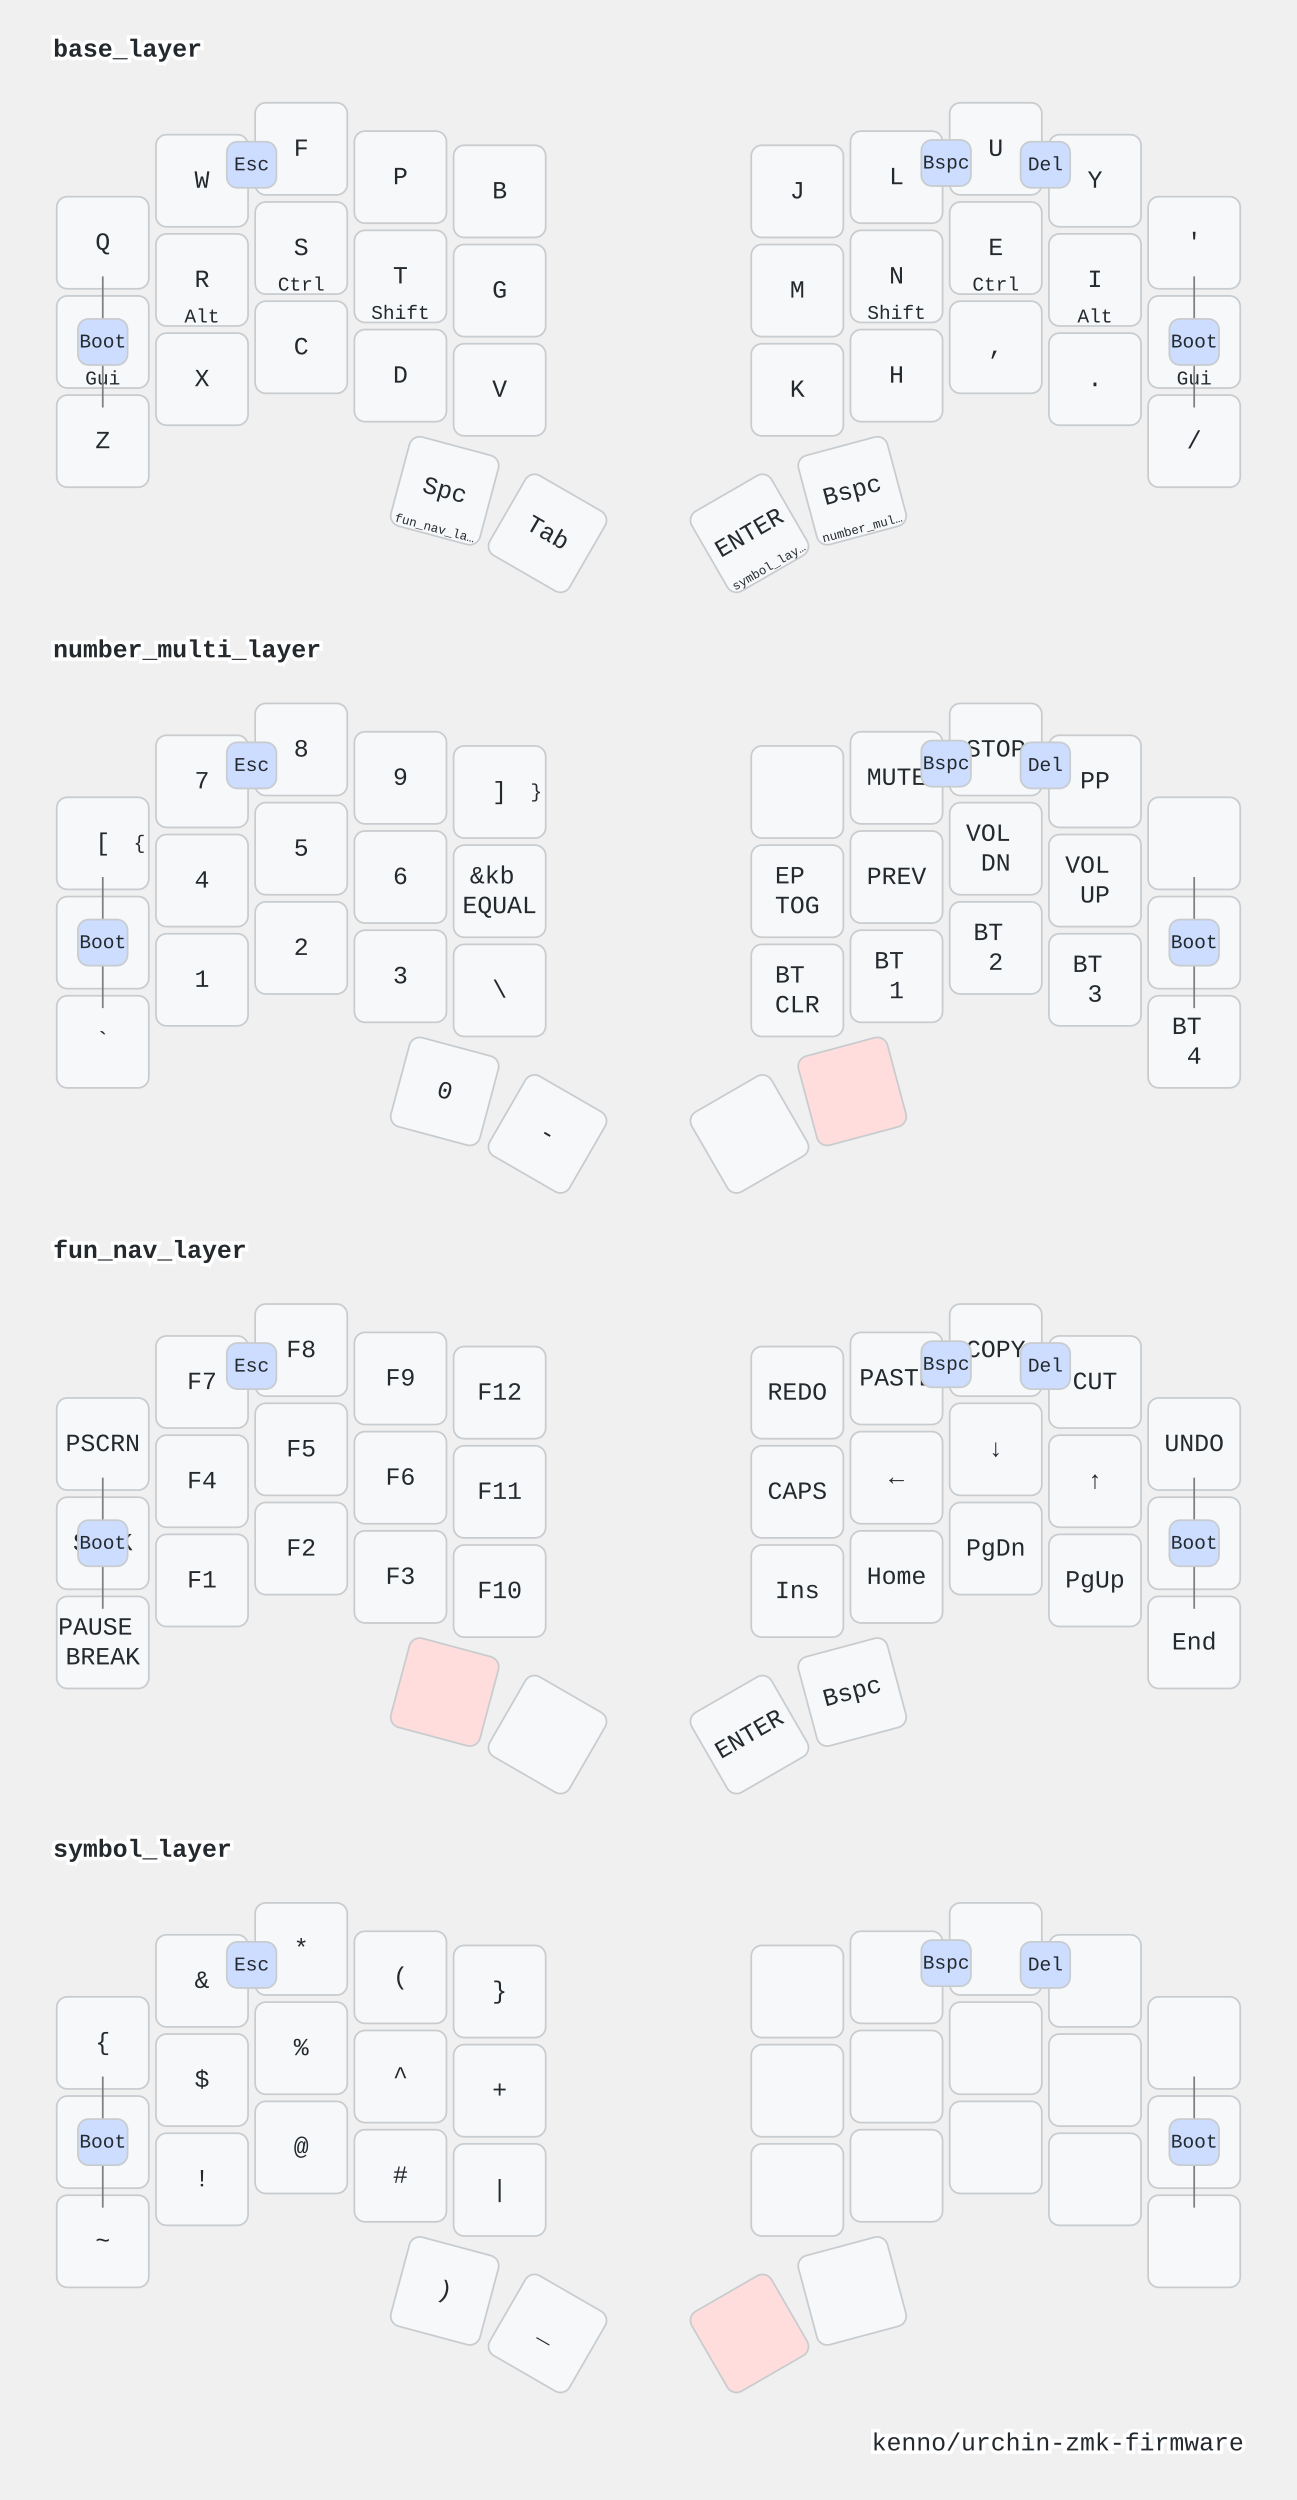
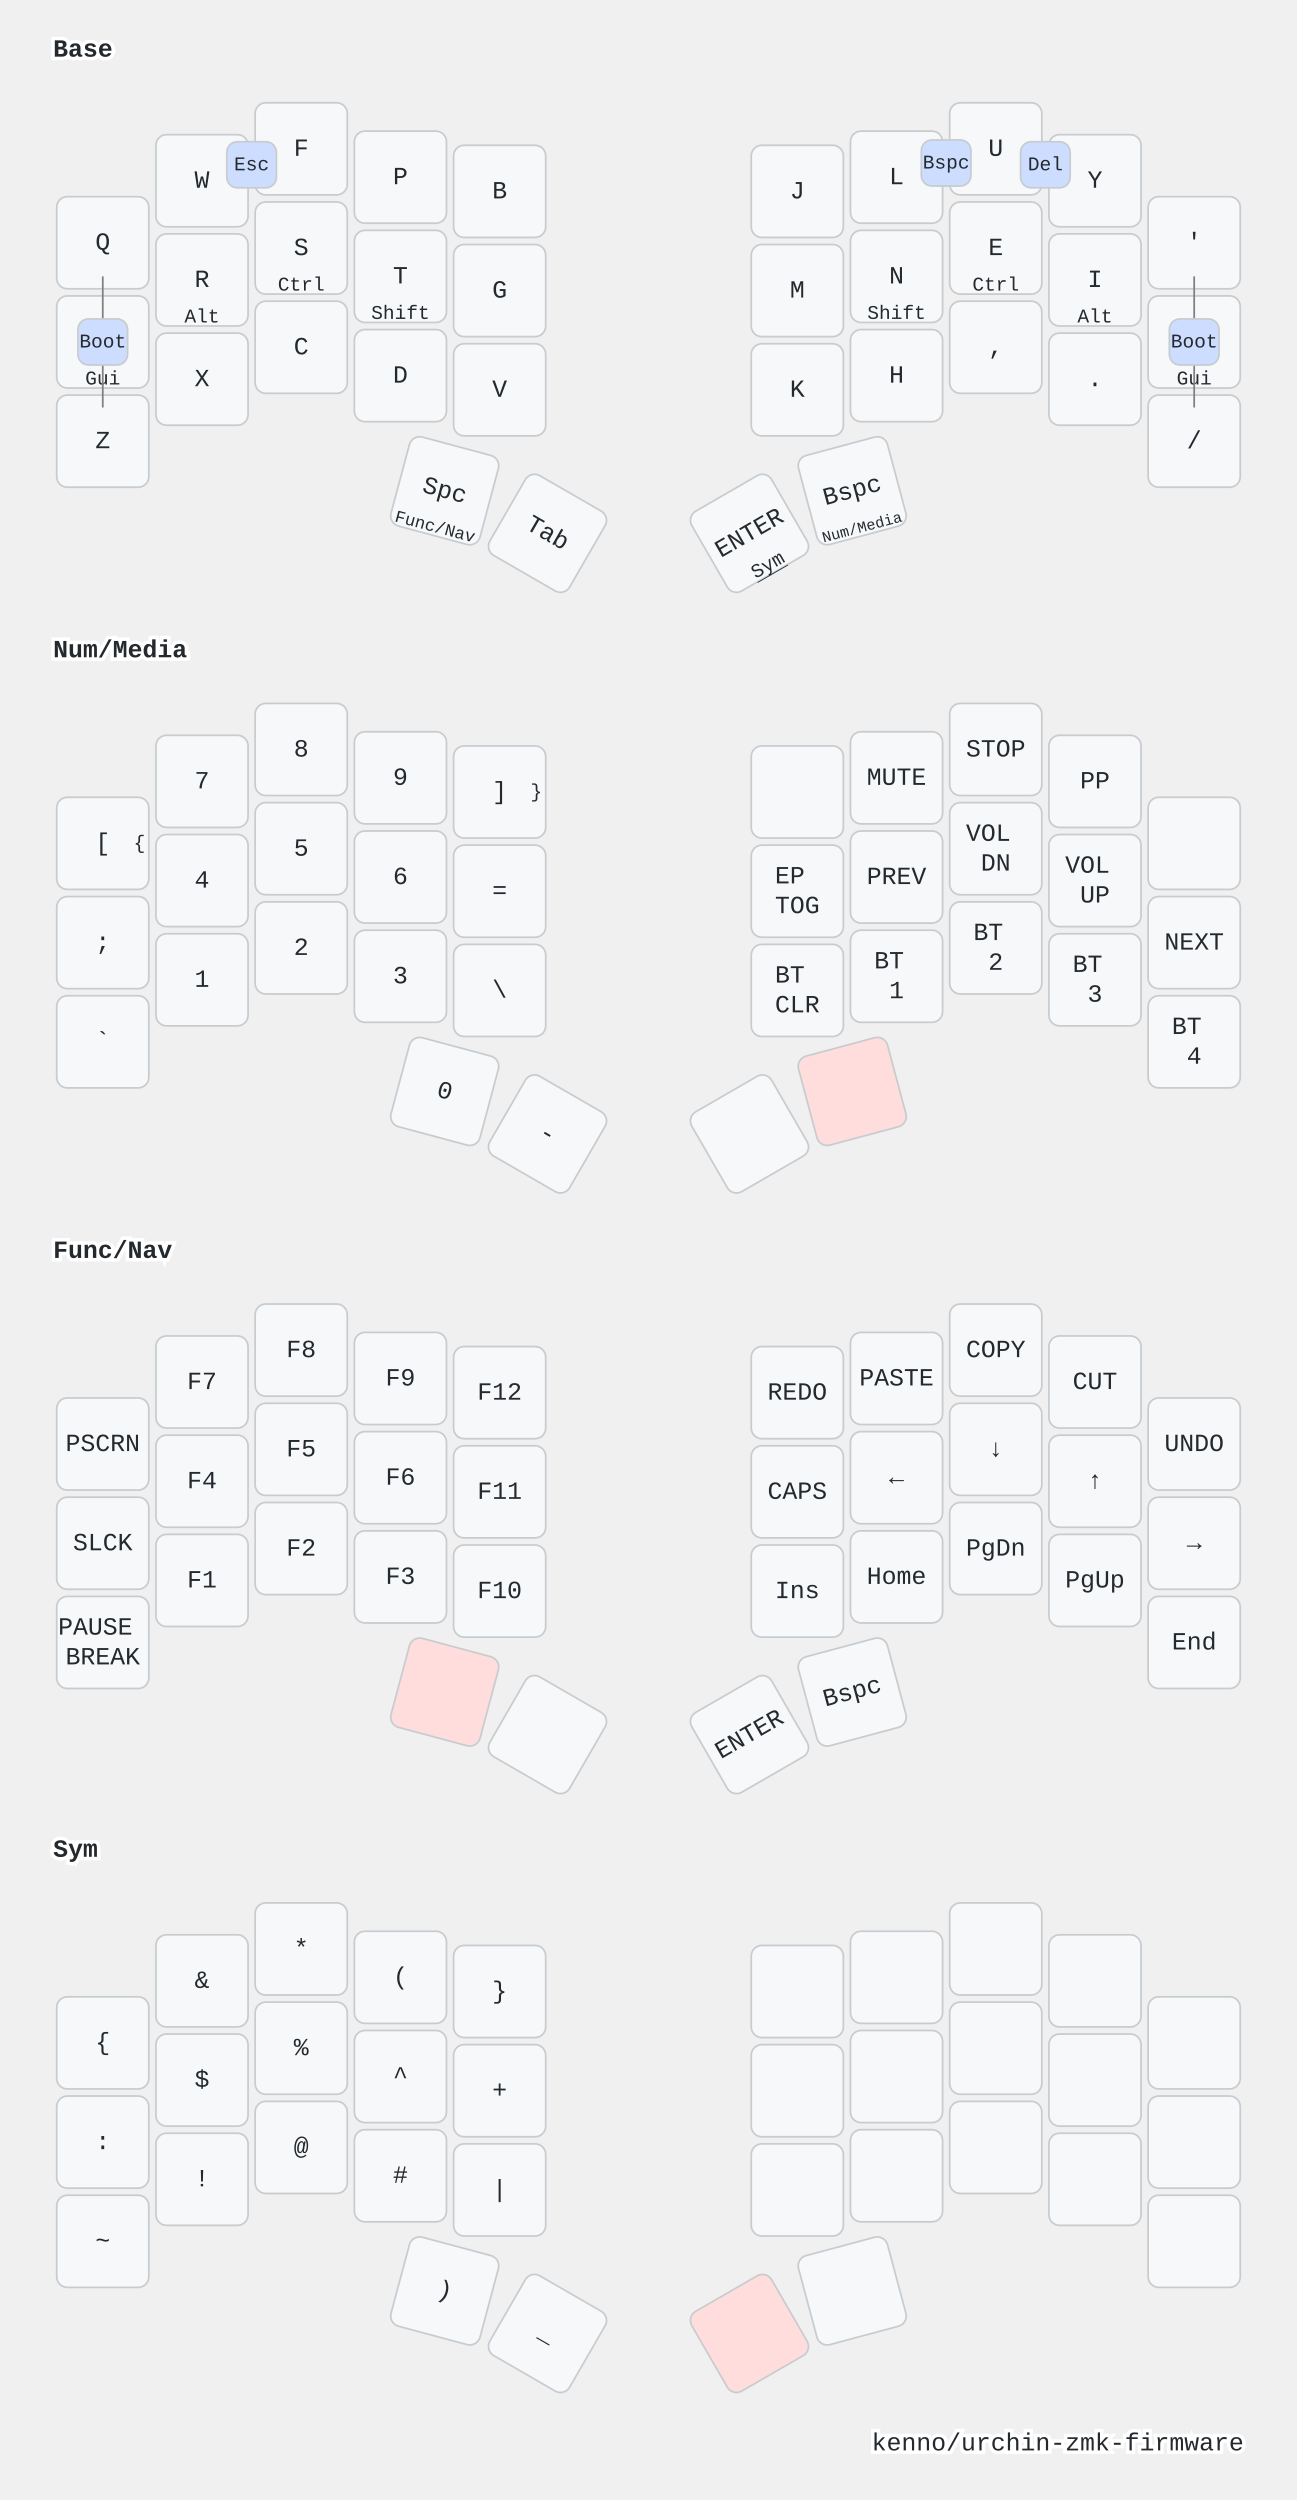
<svg xmlns="http://www.w3.org/2000/svg" width="732" height="1411" viewBox="0 0 732 1411" class="keymap">
  <style>/* inherit to force styles through use tags */
svg path {
    fill: inherit;
}

/* font and background color specifications */
svg.keymap {
    font-family: SFMono-Regular,Consolas,Liberation Mono,Menlo,monospace;
    font-size: 14px;
    font-kerning: normal;
    text-rendering: optimizeLegibility;
    fill: #24292e;
}

/* default key styling */
rect.key {
    fill: #f6f8fa;
}

rect.key, rect.combo {
    stroke: #c9cccf;
    stroke-width: 1;
}

/* default key side styling, only used is draw_key_sides is set */
rect.side {
    filter: brightness(90%);
}

/* color accent for combo boxes */
rect.combo, rect.combo-separate {
    fill: #cdf;
}

/* color accent for held keys */
rect.held, rect.combo.held {
    fill: #fdd;
}

/* color accent for ghost (optional) keys */
rect.ghost, rect.combo.ghost {
    stroke-dasharray: 4, 4;
    stroke-width: 2;
}

text {
    text-anchor: middle;
    dominant-baseline: middle;
}

/* styling for layer labels */
text.label {
    font-weight: bold;
    text-anchor: start;
    stroke: white;
    stroke-width: 4;
    paint-order: stroke;
}

/* styling for optional footer */
text.footer {
    text-anchor: end;
    dominant-baseline: auto;
    stroke: white;
    stroke-width: 4;
    paint-order: stroke;
}

/* styling for combo tap, and key non-tap label text */
text.combo, text.hold, text.shifted, text.left, text.right {
    font-size: 11px;
}

text.hold {
    text-anchor: middle;
    dominant-baseline: auto;
}

text.shifted {
    text-anchor: middle;
    dominant-baseline: hanging;
}

text.left {
    text-anchor: start;
}

text.right {
    text-anchor: end;
}

text.layer-activator {
    text-decoration: underline;
}

/* styling for hold/shifted label text in combo box */
text.combo.hold, text.combo.shifted, text.combo.left, text.combo.right {
    font-size: 8px;
}

/* lighter symbol for transparent keys */
text.trans {
    fill: #7b7e81;
}

/* styling for combo dendrons */
path.combo {
    stroke-width: 1;
    stroke: gray;
    fill: none;
}

/* Start Tabler Icons Cleanup */
/* cannot use height/width with glyphs */
.icon-tabler &gt; path {
    fill: inherit;
    stroke: inherit;
    stroke-width: 2;
}
/* hide tabler's default box */
.icon-tabler &gt; path[stroke="none"][fill="none"] {
    visibility: hidden;
}
/* End Tabler Icons Cleanup */

@media (prefers-color-scheme: dark) {
svg.keymap { fill: #d1d6db; }
rect.key { fill: #3f4750; }
rect.key, rect.combo { stroke: #60666c; }
rect.combo, rect.combo-separate { fill: #1f3d7a; }
rect.held, rect.combo.held { fill: #854747; }
text.label, text.footer { stroke: black; }
text.trans { fill: #7e8184; }
path.combo { stroke: #7f7f7f; }

}</style>
-   <g transform="translate(30, 0)" class="layer-base_layer">
-     <text x="0" y="28" class="label" id="base_layer">base_layer</text>
+   <g transform="translate(30, 0)" class="layer-Base">
+     <text x="0" y="28" class="label" id="Base">Base</text>
    <g transform="translate(0, 56)">
      <g transform="translate(28, 81)" class="key keypos-0">
        <rect rx="6" ry="6" x="-26" y="-26" width="52" height="52" class="key" />
        <text x="0" y="0" class="key tap">Q</text>
      </g>
      <g transform="translate(84, 46)" class="key keypos-1">
        <rect rx="6" ry="6" x="-26" y="-26" width="52" height="52" class="key" />
        <text x="0" y="0" class="key tap">W</text>
      </g>
      <g transform="translate(140, 28)" class="key keypos-2">
        <rect rx="6" ry="6" x="-26" y="-26" width="52" height="52" class="key" />
        <text x="0" y="0" class="key tap">F</text>
      </g>
      <g transform="translate(196, 44)" class="key keypos-3">
        <rect rx="6" ry="6" x="-26" y="-26" width="52" height="52" class="key" />
        <text x="0" y="0" class="key tap">P</text>
      </g>
      <g transform="translate(252, 52)" class="key keypos-4">
        <rect rx="6" ry="6" x="-26" y="-26" width="52" height="52" class="key" />
        <text x="0" y="0" class="key tap">B</text>
      </g>
      <g transform="translate(420, 52)" class="key keypos-5">
        <rect rx="6" ry="6" x="-26" y="-26" width="52" height="52" class="key" />
        <text x="0" y="0" class="key tap">J</text>
      </g>
      <g transform="translate(476, 44)" class="key keypos-6">
        <rect rx="6" ry="6" x="-26" y="-26" width="52" height="52" class="key" />
        <text x="0" y="0" class="key tap">L</text>
      </g>
      <g transform="translate(532, 28)" class="key keypos-7">
        <rect rx="6" ry="6" x="-26" y="-26" width="52" height="52" class="key" />
        <text x="0" y="0" class="key tap">U</text>
      </g>
      <g transform="translate(588, 46)" class="key keypos-8">
        <rect rx="6" ry="6" x="-26" y="-26" width="52" height="52" class="key" />
        <text x="0" y="0" class="key tap">Y</text>
      </g>
      <g transform="translate(644, 81)" class="key keypos-9">
        <rect rx="6" ry="6" x="-26" y="-26" width="52" height="52" class="key" />
        <text x="0" y="0" class="key tap">'</text>
      </g>
      <g transform="translate(28, 137)" class="key keypos-10">
        <rect rx="6" ry="6" x="-26" y="-26" width="52" height="52" class="key" />
        <text x="0" y="0" class="key tap">A</text>
        <text x="0" y="24" class="key hold">Gui</text>
      </g>
      <g transform="translate(84, 102)" class="key keypos-11">
        <rect rx="6" ry="6" x="-26" y="-26" width="52" height="52" class="key" />
        <text x="0" y="0" class="key tap">R</text>
        <text x="0" y="24" class="key hold">Alt</text>
      </g>
      <g transform="translate(140, 84)" class="key keypos-12">
        <rect rx="6" ry="6" x="-26" y="-26" width="52" height="52" class="key" />
        <text x="0" y="0" class="key tap">S</text>
        <text x="0" y="24" class="key hold">Ctrl</text>
      </g>
      <g transform="translate(196, 100)" class="key keypos-13">
        <rect rx="6" ry="6" x="-26" y="-26" width="52" height="52" class="key" />
        <text x="0" y="0" class="key tap">T</text>
        <text x="0" y="24" class="key hold">Shift</text>
      </g>
      <g transform="translate(252, 108)" class="key keypos-14">
        <rect rx="6" ry="6" x="-26" y="-26" width="52" height="52" class="key" />
        <text x="0" y="0" class="key tap">G</text>
      </g>
      <g transform="translate(420, 108)" class="key keypos-15">
        <rect rx="6" ry="6" x="-26" y="-26" width="52" height="52" class="key" />
        <text x="0" y="0" class="key tap">M</text>
      </g>
      <g transform="translate(476, 100)" class="key keypos-16">
        <rect rx="6" ry="6" x="-26" y="-26" width="52" height="52" class="key" />
        <text x="0" y="0" class="key tap">N</text>
        <text x="0" y="24" class="key hold">Shift</text>
      </g>
      <g transform="translate(532, 84)" class="key keypos-17">
        <rect rx="6" ry="6" x="-26" y="-26" width="52" height="52" class="key" />
        <text x="0" y="0" class="key tap">E</text>
        <text x="0" y="24" class="key hold">Ctrl</text>
      </g>
      <g transform="translate(588, 102)" class="key keypos-18">
        <rect rx="6" ry="6" x="-26" y="-26" width="52" height="52" class="key" />
        <text x="0" y="0" class="key tap">I</text>
        <text x="0" y="24" class="key hold">Alt</text>
      </g>
      <g transform="translate(644, 137)" class="key keypos-19">
        <rect rx="6" ry="6" x="-26" y="-26" width="52" height="52" class="key" />
        <text x="0" y="0" class="key tap">O</text>
        <text x="0" y="24" class="key hold">Gui</text>
      </g>
      <g transform="translate(28, 193)" class="key keypos-20">
        <rect rx="6" ry="6" x="-26" y="-26" width="52" height="52" class="key" />
        <text x="0" y="0" class="key tap">Z</text>
      </g>
      <g transform="translate(84, 158)" class="key keypos-21">
        <rect rx="6" ry="6" x="-26" y="-26" width="52" height="52" class="key" />
        <text x="0" y="0" class="key tap">X</text>
      </g>
      <g transform="translate(140, 140)" class="key keypos-22">
        <rect rx="6" ry="6" x="-26" y="-26" width="52" height="52" class="key" />
        <text x="0" y="0" class="key tap">C</text>
      </g>
      <g transform="translate(196, 156)" class="key keypos-23">
        <rect rx="6" ry="6" x="-26" y="-26" width="52" height="52" class="key" />
        <text x="0" y="0" class="key tap">D</text>
      </g>
      <g transform="translate(252, 164)" class="key keypos-24">
        <rect rx="6" ry="6" x="-26" y="-26" width="52" height="52" class="key" />
        <text x="0" y="0" class="key tap">V</text>
      </g>
      <g transform="translate(420, 164)" class="key keypos-25">
        <rect rx="6" ry="6" x="-26" y="-26" width="52" height="52" class="key" />
        <text x="0" y="0" class="key tap">K</text>
      </g>
      <g transform="translate(476, 156)" class="key keypos-26">
        <rect rx="6" ry="6" x="-26" y="-26" width="52" height="52" class="key" />
        <text x="0" y="0" class="key tap">H</text>
      </g>
      <g transform="translate(532, 140)" class="key keypos-27">
        <rect rx="6" ry="6" x="-26" y="-26" width="52" height="52" class="key" />
        <text x="0" y="0" class="key tap">,</text>
      </g>
      <g transform="translate(588, 158)" class="key keypos-28">
        <rect rx="6" ry="6" x="-26" y="-26" width="52" height="52" class="key" />
        <text x="0" y="0" class="key tap">.</text>
      </g>
      <g transform="translate(644, 193)" class="key keypos-29">
        <rect rx="6" ry="6" x="-26" y="-26" width="52" height="52" class="key" />
        <text x="0" y="0" class="key tap">/</text>
      </g>
      <g transform="translate(221, 221) rotate(15.0)" class="key keypos-30">
        <rect rx="6" ry="6" x="-26" y="-26" width="52" height="52" class="key" />
        <text x="0" y="0" class="key tap">Spc</text>
-         <a href="#fun_nav_layer">
+         <a href="#FuncNav">
          <text x="0" y="24" class="key hold layer-activator">
-             <tspan style="font-size: 64%">fun_nav_la…</tspan>
+             <tspan style="font-size: 88%">Func/Nav</tspan>
          </text>
        </a>
      </g>
      <g transform="translate(279, 245) rotate(30.0)" class="key keypos-31">
        <rect rx="6" ry="6" x="-26" y="-26" width="52" height="52" class="key" />
        <text x="0" y="0" class="key tap">Tab</text>
      </g>
      <g transform="translate(393, 245) rotate(-30.0)" class="key keypos-32">
        <rect rx="6" ry="6" x="-26" y="-26" width="52" height="52" class="key" />
        <text x="0" y="0" class="key tap">ENTER</text>
-         <a href="#symbol_layer">
+         <a href="#Sym">
+           <text x="0" y="24" class="key hold layer-activator">Sym</text>
+         </a>
+       </g>
+       <g transform="translate(451, 221) rotate(-15.0)" class="key keypos-33">
+         <rect rx="6" ry="6" x="-26" y="-26" width="52" height="52" class="key" />
+         <text x="0" y="0" class="key tap">Bspc</text>
+         <a href="#NumMedia">
          <text x="0" y="24" class="key hold layer-activator">
-             <tspan style="font-size: 64%">symbol_lay…</tspan>
-           </text>
-         </a>
-       </g>
-       <g transform="translate(451, 221) rotate(-15.0)" class="key keypos-33">
-         <rect rx="6" ry="6" x="-26" y="-26" width="52" height="52" class="key" />
-         <text x="0" y="0" class="key tap">Bspc</text>
-         <a href="#number_multi_layer">
-           <text x="0" y="24" class="key hold layer-activator">
-             <tspan style="font-size: 64%">number_mul…</tspan>
+             <tspan style="font-size: 78%">Num/Media</tspan>
          </text>
        </a>
      </g>
      <g class="combo combopos-0">
        <rect rx="6" ry="6" x="98" y="24" width="28" height="26" class="combo" />
        <text x="112" y="37" class="combo tap">Esc</text>
      </g>
      <g class="combo combopos-1">
        <rect rx="6" ry="6" x="490" y="23" width="28" height="26" class="combo" />
        <text x="504" y="36" class="combo tap">Bspc</text>
      </g>
      <g class="combo combopos-2">
        <rect rx="6" ry="6" x="546" y="24" width="28" height="26" class="combo" />
        <text x="560" y="37" class="combo tap">Del</text>
      </g>
      <g class="combo combopos-3">
        <path d="M28,137 l0,-37" class="combo" />
        <path d="M28,137 l0,37" class="combo" />
        <rect rx="6" ry="6" x="14" y="124" width="28" height="26" class="combo" />
        <text x="28" y="137" class="combo tap">Boot</text>
      </g>
      <g class="combo combopos-4">
        <path d="M644,137 l0,-37" class="combo" />
        <path d="M644,137 l0,37" class="combo" />
        <rect rx="6" ry="6" x="630" y="124" width="28" height="26" class="combo" />
        <text x="644" y="137" class="combo tap">Boot</text>
      </g>
    </g>
  </g>
-   <g transform="translate(30, 339)" class="layer-number_multi_layer">
-     <text x="0" y="28" class="label" id="number_multi_layer">number_multi_layer</text>
+   <g transform="translate(30, 339)" class="layer-Num/Media">
+     <text x="0" y="28" class="label" id="NumMedia">Num/Media</text>
    <g transform="translate(0, 56)">
      <g transform="translate(28, 81)" class="key keypos-0">
        <rect rx="6" ry="6" x="-26" y="-26" width="52" height="52" class="key" />
        <text x="0" y="0" class="key tap">[</text>
        <text x="24" y="0" class="key right">{</text>
      </g>
      <g transform="translate(84, 46)" class="key keypos-1">
        <rect rx="6" ry="6" x="-26" y="-26" width="52" height="52" class="key" />
        <text x="0" y="0" class="key tap">7</text>
      </g>
      <g transform="translate(140, 28)" class="key keypos-2">
        <rect rx="6" ry="6" x="-26" y="-26" width="52" height="52" class="key" />
        <text x="0" y="0" class="key tap">8</text>
      </g>
      <g transform="translate(196, 44)" class="key keypos-3">
        <rect rx="6" ry="6" x="-26" y="-26" width="52" height="52" class="key" />
        <text x="0" y="0" class="key tap">9</text>
      </g>
      <g transform="translate(252, 52)" class="key keypos-4">
        <rect rx="6" ry="6" x="-26" y="-26" width="52" height="52" class="key" />
        <text x="0" y="0" class="key tap">]</text>
        <text x="24" y="0" class="key right">}</text>
      </g>
      <g transform="translate(420, 52)" class="key trans keypos-5">
        <rect rx="6" ry="6" x="-26" y="-26" width="52" height="52" class="key trans" />
      </g>
      <g transform="translate(476, 44)" class="key keypos-6">
        <rect rx="6" ry="6" x="-26" y="-26" width="52" height="52" class="key" />
        <text x="0" y="0" class="key tap">MUTE</text>
      </g>
      <g transform="translate(532, 28)" class="key keypos-7">
        <rect rx="6" ry="6" x="-26" y="-26" width="52" height="52" class="key" />
        <text x="0" y="0" class="key tap">STOP</text>
      </g>
      <g transform="translate(588, 46)" class="key keypos-8">
        <rect rx="6" ry="6" x="-26" y="-26" width="52" height="52" class="key" />
        <text x="0" y="0" class="key tap">PP</text>
      </g>
      <g transform="translate(644, 81)" class="key trans keypos-9">
        <rect rx="6" ry="6" x="-26" y="-26" width="52" height="52" class="key trans" />
      </g>
      <g transform="translate(28, 137)" class="key keypos-10">
        <rect rx="6" ry="6" x="-26" y="-26" width="52" height="52" class="key" />
        <text x="0" y="0" class="key tap">;</text>
      </g>
      <g transform="translate(84, 102)" class="key keypos-11">
        <rect rx="6" ry="6" x="-26" y="-26" width="52" height="52" class="key" />
        <text x="0" y="0" class="key tap">4</text>
      </g>
      <g transform="translate(140, 84)" class="key keypos-12">
        <rect rx="6" ry="6" x="-26" y="-26" width="52" height="52" class="key" />
        <text x="0" y="0" class="key tap">5</text>
      </g>
      <g transform="translate(196, 100)" class="key keypos-13">
        <rect rx="6" ry="6" x="-26" y="-26" width="52" height="52" class="key" />
        <text x="0" y="0" class="key tap">6</text>
      </g>
      <g transform="translate(252, 108)" class="key keypos-14">
        <rect rx="6" ry="6" x="-26" y="-26" width="52" height="52" class="key" />
-         <text x="0" y="0" class="key tap">
-           <tspan x="0" dy="-0.6em">&amp;kb</tspan>
-           <tspan x="0" dy="1.2em">EQUAL</tspan>
-         </text>
+         <text x="0" y="0" class="key tap">=</text>
      </g>
      <g transform="translate(420, 108)" class="key keypos-15">
        <rect rx="6" ry="6" x="-26" y="-26" width="52" height="52" class="key" />
        <text x="0" y="0" class="key tap">
          <tspan x="0" dy="-0.6em">EP</tspan>
          <tspan x="0" dy="1.2em">TOG</tspan>
        </text>
      </g>
      <g transform="translate(476, 100)" class="key keypos-16">
        <rect rx="6" ry="6" x="-26" y="-26" width="52" height="52" class="key" />
        <text x="0" y="0" class="key tap">PREV</text>
      </g>
      <g transform="translate(532, 84)" class="key keypos-17">
        <rect rx="6" ry="6" x="-26" y="-26" width="52" height="52" class="key" />
        <text x="0" y="0" class="key tap">
          <tspan x="0" dy="-0.6em">VOL</tspan>
          <tspan x="0" dy="1.2em">DN</tspan>
        </text>
      </g>
      <g transform="translate(588, 102)" class="key keypos-18">
        <rect rx="6" ry="6" x="-26" y="-26" width="52" height="52" class="key" />
        <text x="0" y="0" class="key tap">
          <tspan x="0" dy="-0.6em">VOL</tspan>
          <tspan x="0" dy="1.2em">UP</tspan>
        </text>
      </g>
      <g transform="translate(644, 137)" class="key keypos-19">
        <rect rx="6" ry="6" x="-26" y="-26" width="52" height="52" class="key" />
-         <text x="0" y="0" class="key tap">NET</text>
+         <text x="0" y="0" class="key tap">NEXT</text>
      </g>
      <g transform="translate(28, 193)" class="key keypos-20">
        <rect rx="6" ry="6" x="-26" y="-26" width="52" height="52" class="key" />
        <text x="0" y="0" class="key tap">`</text>
      </g>
      <g transform="translate(84, 158)" class="key keypos-21">
        <rect rx="6" ry="6" x="-26" y="-26" width="52" height="52" class="key" />
        <text x="0" y="0" class="key tap">1</text>
      </g>
      <g transform="translate(140, 140)" class="key keypos-22">
        <rect rx="6" ry="6" x="-26" y="-26" width="52" height="52" class="key" />
        <text x="0" y="0" class="key tap">2</text>
      </g>
      <g transform="translate(196, 156)" class="key keypos-23">
        <rect rx="6" ry="6" x="-26" y="-26" width="52" height="52" class="key" />
        <text x="0" y="0" class="key tap">3</text>
      </g>
      <g transform="translate(252, 164)" class="key keypos-24">
        <rect rx="6" ry="6" x="-26" y="-26" width="52" height="52" class="key" />
        <text x="0" y="0" class="key tap">\</text>
      </g>
      <g transform="translate(420, 164)" class="key keypos-25">
        <rect rx="6" ry="6" x="-26" y="-26" width="52" height="52" class="key" />
        <text x="0" y="0" class="key tap">
          <tspan x="0" dy="-0.6em">BT</tspan>
          <tspan x="0" dy="1.2em">CLR</tspan>
        </text>
      </g>
      <g transform="translate(476, 156)" class="key keypos-26">
        <rect rx="6" ry="6" x="-26" y="-26" width="52" height="52" class="key" />
        <text x="0" y="0" class="key tap">
          <tspan x="0" dy="-0.6em">BT</tspan>
          <tspan x="0" dy="1.2em">1</tspan>
        </text>
      </g>
      <g transform="translate(532, 140)" class="key keypos-27">
        <rect rx="6" ry="6" x="-26" y="-26" width="52" height="52" class="key" />
        <text x="0" y="0" class="key tap">
          <tspan x="0" dy="-0.6em">BT</tspan>
          <tspan x="0" dy="1.2em">2</tspan>
        </text>
      </g>
      <g transform="translate(588, 158)" class="key keypos-28">
        <rect rx="6" ry="6" x="-26" y="-26" width="52" height="52" class="key" />
        <text x="0" y="0" class="key tap">
          <tspan x="0" dy="-0.6em">BT</tspan>
          <tspan x="0" dy="1.2em">3</tspan>
        </text>
      </g>
      <g transform="translate(644, 193)" class="key keypos-29">
        <rect rx="6" ry="6" x="-26" y="-26" width="52" height="52" class="key" />
        <text x="0" y="0" class="key tap">
          <tspan x="0" dy="-0.6em">BT</tspan>
          <tspan x="0" dy="1.2em">4</tspan>
        </text>
      </g>
      <g transform="translate(221, 221) rotate(15.0)" class="key keypos-30">
        <rect rx="6" ry="6" x="-26" y="-26" width="52" height="52" class="key" />
        <text x="0" y="0" class="key tap">0</text>
      </g>
      <g transform="translate(279, 245) rotate(30.0)" class="key keypos-31">
        <rect rx="6" ry="6" x="-26" y="-26" width="52" height="52" class="key" />
        <text x="0" y="0" class="key tap">-</text>
      </g>
      <g transform="translate(393, 245) rotate(-30.0)" class="key trans keypos-32">
        <rect rx="6" ry="6" x="-26" y="-26" width="52" height="52" class="key trans" />
      </g>
      <g transform="translate(451, 221) rotate(-15.0)" class="key held keypos-33">
        <rect rx="6" ry="6" x="-26" y="-26" width="52" height="52" class="key held" />
      </g>
-       <g class="combo combopos-0">
-         <rect rx="6" ry="6" x="98" y="24" width="28" height="26" class="combo" />
-         <text x="112" y="37" class="combo tap">Esc</text>
-       </g>
-       <g class="combo combopos-1">
-         <rect rx="6" ry="6" x="490" y="23" width="28" height="26" class="combo" />
-         <text x="504" y="36" class="combo tap">Bspc</text>
-       </g>
-       <g class="combo combopos-2">
-         <rect rx="6" ry="6" x="546" y="24" width="28" height="26" class="combo" />
-         <text x="560" y="37" class="combo tap">Del</text>
-       </g>
-       <g class="combo combopos-3">
-         <path d="M28,137 l0,-37" class="combo" />
-         <path d="M28,137 l0,37" class="combo" />
-         <rect rx="6" ry="6" x="14" y="124" width="28" height="26" class="combo" />
-         <text x="28" y="137" class="combo tap">Boot</text>
-       </g>
-       <g class="combo combopos-4">
-         <path d="M644,137 l0,-37" class="combo" />
-         <path d="M644,137 l0,37" class="combo" />
-         <rect rx="6" ry="6" x="630" y="124" width="28" height="26" class="combo" />
-         <text x="644" y="137" class="combo tap">Boot</text>
-       </g>
    </g>
  </g>
-   <g transform="translate(30, 678)" class="layer-fun_nav_layer">
-     <text x="0" y="28" class="label" id="fun_nav_layer">fun_nav_layer</text>
+   <g transform="translate(30, 678)" class="layer-Func/Nav">
+     <text x="0" y="28" class="label" id="FuncNav">Func/Nav</text>
    <g transform="translate(0, 56)">
      <g transform="translate(28, 81)" class="key keypos-0">
        <rect rx="6" ry="6" x="-26" y="-26" width="52" height="52" class="key" />
        <text x="0" y="0" class="key tap">PSCRN</text>
      </g>
      <g transform="translate(84, 46)" class="key keypos-1">
        <rect rx="6" ry="6" x="-26" y="-26" width="52" height="52" class="key" />
        <text x="0" y="0" class="key tap">F7</text>
      </g>
      <g transform="translate(140, 28)" class="key keypos-2">
        <rect rx="6" ry="6" x="-26" y="-26" width="52" height="52" class="key" />
        <text x="0" y="0" class="key tap">F8</text>
      </g>
      <g transform="translate(196, 44)" class="key keypos-3">
        <rect rx="6" ry="6" x="-26" y="-26" width="52" height="52" class="key" />
        <text x="0" y="0" class="key tap">F9</text>
      </g>
      <g transform="translate(252, 52)" class="key keypos-4">
        <rect rx="6" ry="6" x="-26" y="-26" width="52" height="52" class="key" />
        <text x="0" y="0" class="key tap">F12</text>
      </g>
      <g transform="translate(420, 52)" class="key keypos-5">
        <rect rx="6" ry="6" x="-26" y="-26" width="52" height="52" class="key" />
        <text x="0" y="0" class="key tap">REDO</text>
      </g>
      <g transform="translate(476, 44)" class="key keypos-6">
        <rect rx="6" ry="6" x="-26" y="-26" width="52" height="52" class="key" />
        <text x="0" y="0" class="key tap">PASTE</text>
      </g>
      <g transform="translate(532, 28)" class="key keypos-7">
        <rect rx="6" ry="6" x="-26" y="-26" width="52" height="52" class="key" />
        <text x="0" y="0" class="key tap">COPY</text>
      </g>
      <g transform="translate(588, 46)" class="key keypos-8">
        <rect rx="6" ry="6" x="-26" y="-26" width="52" height="52" class="key" />
        <text x="0" y="0" class="key tap">CUT</text>
      </g>
      <g transform="translate(644, 81)" class="key keypos-9">
        <rect rx="6" ry="6" x="-26" y="-26" width="52" height="52" class="key" />
        <text x="0" y="0" class="key tap">UNDO</text>
      </g>
      <g transform="translate(28, 137)" class="key keypos-10">
        <rect rx="6" ry="6" x="-26" y="-26" width="52" height="52" class="key" />
        <text x="0" y="0" class="key tap">SLCK</text>
      </g>
      <g transform="translate(84, 102)" class="key keypos-11">
        <rect rx="6" ry="6" x="-26" y="-26" width="52" height="52" class="key" />
        <text x="0" y="0" class="key tap">F4</text>
      </g>
      <g transform="translate(140, 84)" class="key keypos-12">
        <rect rx="6" ry="6" x="-26" y="-26" width="52" height="52" class="key" />
        <text x="0" y="0" class="key tap">F5</text>
      </g>
      <g transform="translate(196, 100)" class="key keypos-13">
        <rect rx="6" ry="6" x="-26" y="-26" width="52" height="52" class="key" />
        <text x="0" y="0" class="key tap">F6</text>
      </g>
      <g transform="translate(252, 108)" class="key keypos-14">
        <rect rx="6" ry="6" x="-26" y="-26" width="52" height="52" class="key" />
        <text x="0" y="0" class="key tap">F11</text>
      </g>
      <g transform="translate(420, 108)" class="key keypos-15">
        <rect rx="6" ry="6" x="-26" y="-26" width="52" height="52" class="key" />
        <text x="0" y="0" class="key tap">CAPS</text>
      </g>
      <g transform="translate(476, 100)" class="key keypos-16">
        <rect rx="6" ry="6" x="-26" y="-26" width="52" height="52" class="key" />
        <text x="0" y="0" class="key tap">←</text>
      </g>
      <g transform="translate(532, 84)" class="key keypos-17">
        <rect rx="6" ry="6" x="-26" y="-26" width="52" height="52" class="key" />
        <text x="0" y="0" class="key tap">↓</text>
      </g>
      <g transform="translate(588, 102)" class="key keypos-18">
        <rect rx="6" ry="6" x="-26" y="-26" width="52" height="52" class="key" />
        <text x="0" y="0" class="key tap">↑</text>
      </g>
      <g transform="translate(644, 137)" class="key keypos-19">
        <rect rx="6" ry="6" x="-26" y="-26" width="52" height="52" class="key" />
        <text x="0" y="0" class="key tap">→</text>
      </g>
      <g transform="translate(28, 193)" class="key keypos-20">
        <rect rx="6" ry="6" x="-26" y="-26" width="52" height="52" class="key" />
        <text x="0" y="0" class="key tap">
          <tspan x="0" dy="-0.6em">PAUSE</tspan>
          <tspan x="0" dy="1.2em">BREAK</tspan>
        </text>
      </g>
      <g transform="translate(84, 158)" class="key keypos-21">
        <rect rx="6" ry="6" x="-26" y="-26" width="52" height="52" class="key" />
        <text x="0" y="0" class="key tap">F1</text>
      </g>
      <g transform="translate(140, 140)" class="key keypos-22">
        <rect rx="6" ry="6" x="-26" y="-26" width="52" height="52" class="key" />
        <text x="0" y="0" class="key tap">F2</text>
      </g>
      <g transform="translate(196, 156)" class="key keypos-23">
        <rect rx="6" ry="6" x="-26" y="-26" width="52" height="52" class="key" />
        <text x="0" y="0" class="key tap">F3</text>
      </g>
      <g transform="translate(252, 164)" class="key keypos-24">
        <rect rx="6" ry="6" x="-26" y="-26" width="52" height="52" class="key" />
        <text x="0" y="0" class="key tap">F10</text>
      </g>
      <g transform="translate(420, 164)" class="key keypos-25">
        <rect rx="6" ry="6" x="-26" y="-26" width="52" height="52" class="key" />
        <text x="0" y="0" class="key tap">Ins</text>
      </g>
      <g transform="translate(476, 156)" class="key keypos-26">
        <rect rx="6" ry="6" x="-26" y="-26" width="52" height="52" class="key" />
        <text x="0" y="0" class="key tap">Home</text>
      </g>
      <g transform="translate(532, 140)" class="key keypos-27">
        <rect rx="6" ry="6" x="-26" y="-26" width="52" height="52" class="key" />
        <text x="0" y="0" class="key tap">PgDn</text>
      </g>
      <g transform="translate(588, 158)" class="key keypos-28">
        <rect rx="6" ry="6" x="-26" y="-26" width="52" height="52" class="key" />
        <text x="0" y="0" class="key tap">PgUp</text>
      </g>
      <g transform="translate(644, 193)" class="key keypos-29">
        <rect rx="6" ry="6" x="-26" y="-26" width="52" height="52" class="key" />
        <text x="0" y="0" class="key tap">End</text>
      </g>
      <g transform="translate(221, 221) rotate(15.0)" class="key held keypos-30">
        <rect rx="6" ry="6" x="-26" y="-26" width="52" height="52" class="key held" />
      </g>
      <g transform="translate(279, 245) rotate(30.0)" class="key trans keypos-31">
        <rect rx="6" ry="6" x="-26" y="-26" width="52" height="52" class="key trans" />
      </g>
      <g transform="translate(393, 245) rotate(-30.0)" class="key keypos-32">
        <rect rx="6" ry="6" x="-26" y="-26" width="52" height="52" class="key" />
        <text x="0" y="0" class="key tap">ENTER</text>
      </g>
      <g transform="translate(451, 221) rotate(-15.0)" class="key keypos-33">
        <rect rx="6" ry="6" x="-26" y="-26" width="52" height="52" class="key" />
        <text x="0" y="0" class="key tap">Bspc</text>
      </g>
-       <g class="combo combopos-0">
-         <rect rx="6" ry="6" x="98" y="24" width="28" height="26" class="combo" />
-         <text x="112" y="37" class="combo tap">Esc</text>
-       </g>
-       <g class="combo combopos-1">
-         <rect rx="6" ry="6" x="490" y="23" width="28" height="26" class="combo" />
-         <text x="504" y="36" class="combo tap">Bspc</text>
-       </g>
-       <g class="combo combopos-2">
-         <rect rx="6" ry="6" x="546" y="24" width="28" height="26" class="combo" />
-         <text x="560" y="37" class="combo tap">Del</text>
-       </g>
-       <g class="combo combopos-3">
-         <path d="M28,137 l0,-37" class="combo" />
-         <path d="M28,137 l0,37" class="combo" />
-         <rect rx="6" ry="6" x="14" y="124" width="28" height="26" class="combo" />
-         <text x="28" y="137" class="combo tap">Boot</text>
-       </g>
-       <g class="combo combopos-4">
-         <path d="M644,137 l0,-37" class="combo" />
-         <path d="M644,137 l0,37" class="combo" />
-         <rect rx="6" ry="6" x="630" y="124" width="28" height="26" class="combo" />
-         <text x="644" y="137" class="combo tap">Boot</text>
-       </g>
    </g>
  </g>
-   <g transform="translate(30, 1016)" class="layer-symbol_layer">
-     <text x="0" y="28" class="label" id="symbol_layer">symbol_layer</text>
+   <g transform="translate(30, 1016)" class="layer-Sym">
+     <text x="0" y="28" class="label" id="Sym">Sym</text>
    <g transform="translate(0, 56)">
      <g transform="translate(28, 81)" class="key keypos-0">
        <rect rx="6" ry="6" x="-26" y="-26" width="52" height="52" class="key" />
        <text x="0" y="0" class="key tap">{</text>
      </g>
      <g transform="translate(84, 46)" class="key keypos-1">
        <rect rx="6" ry="6" x="-26" y="-26" width="52" height="52" class="key" />
        <text x="0" y="0" class="key tap">&amp;</text>
      </g>
      <g transform="translate(140, 28)" class="key keypos-2">
        <rect rx="6" ry="6" x="-26" y="-26" width="52" height="52" class="key" />
        <text x="0" y="0" class="key tap">*</text>
      </g>
      <g transform="translate(196, 44)" class="key keypos-3">
        <rect rx="6" ry="6" x="-26" y="-26" width="52" height="52" class="key" />
        <text x="0" y="0" class="key tap">(</text>
      </g>
      <g transform="translate(252, 52)" class="key keypos-4">
        <rect rx="6" ry="6" x="-26" y="-26" width="52" height="52" class="key" />
        <text x="0" y="0" class="key tap">}</text>
      </g>
      <g transform="translate(420, 52)" class="key trans keypos-5">
        <rect rx="6" ry="6" x="-26" y="-26" width="52" height="52" class="key trans" />
      </g>
      <g transform="translate(476, 44)" class="key trans keypos-6">
        <rect rx="6" ry="6" x="-26" y="-26" width="52" height="52" class="key trans" />
      </g>
      <g transform="translate(532, 28)" class="key trans keypos-7">
        <rect rx="6" ry="6" x="-26" y="-26" width="52" height="52" class="key trans" />
      </g>
      <g transform="translate(588, 46)" class="key trans keypos-8">
        <rect rx="6" ry="6" x="-26" y="-26" width="52" height="52" class="key trans" />
      </g>
      <g transform="translate(644, 81)" class="key trans keypos-9">
        <rect rx="6" ry="6" x="-26" y="-26" width="52" height="52" class="key trans" />
      </g>
      <g transform="translate(28, 137)" class="key keypos-10">
        <rect rx="6" ry="6" x="-26" y="-26" width="52" height="52" class="key" />
        <text x="0" y="0" class="key tap">:</text>
      </g>
      <g transform="translate(84, 102)" class="key keypos-11">
        <rect rx="6" ry="6" x="-26" y="-26" width="52" height="52" class="key" />
        <text x="0" y="0" class="key tap">$</text>
      </g>
      <g transform="translate(140, 84)" class="key keypos-12">
        <rect rx="6" ry="6" x="-26" y="-26" width="52" height="52" class="key" />
        <text x="0" y="0" class="key tap">%</text>
      </g>
      <g transform="translate(196, 100)" class="key keypos-13">
        <rect rx="6" ry="6" x="-26" y="-26" width="52" height="52" class="key" />
        <text x="0" y="0" class="key tap">^</text>
      </g>
      <g transform="translate(252, 108)" class="key keypos-14">
        <rect rx="6" ry="6" x="-26" y="-26" width="52" height="52" class="key" />
        <text x="0" y="0" class="key tap">+</text>
      </g>
      <g transform="translate(420, 108)" class="key trans keypos-15">
        <rect rx="6" ry="6" x="-26" y="-26" width="52" height="52" class="key trans" />
      </g>
      <g transform="translate(476, 100)" class="key trans keypos-16">
        <rect rx="6" ry="6" x="-26" y="-26" width="52" height="52" class="key trans" />
      </g>
      <g transform="translate(532, 84)" class="key trans keypos-17">
        <rect rx="6" ry="6" x="-26" y="-26" width="52" height="52" class="key trans" />
      </g>
      <g transform="translate(588, 102)" class="key trans keypos-18">
        <rect rx="6" ry="6" x="-26" y="-26" width="52" height="52" class="key trans" />
      </g>
      <g transform="translate(644, 137)" class="key trans keypos-19">
        <rect rx="6" ry="6" x="-26" y="-26" width="52" height="52" class="key trans" />
      </g>
      <g transform="translate(28, 193)" class="key keypos-20">
        <rect rx="6" ry="6" x="-26" y="-26" width="52" height="52" class="key" />
        <text x="0" y="0" class="key tap">~</text>
      </g>
      <g transform="translate(84, 158)" class="key keypos-21">
        <rect rx="6" ry="6" x="-26" y="-26" width="52" height="52" class="key" />
        <text x="0" y="0" class="key tap">!</text>
      </g>
      <g transform="translate(140, 140)" class="key keypos-22">
        <rect rx="6" ry="6" x="-26" y="-26" width="52" height="52" class="key" />
        <text x="0" y="0" class="key tap">@</text>
      </g>
      <g transform="translate(196, 156)" class="key keypos-23">
        <rect rx="6" ry="6" x="-26" y="-26" width="52" height="52" class="key" />
        <text x="0" y="0" class="key tap">#</text>
      </g>
      <g transform="translate(252, 164)" class="key keypos-24">
        <rect rx="6" ry="6" x="-26" y="-26" width="52" height="52" class="key" />
        <text x="0" y="0" class="key tap">|</text>
      </g>
      <g transform="translate(420, 164)" class="key trans keypos-25">
        <rect rx="6" ry="6" x="-26" y="-26" width="52" height="52" class="key trans" />
      </g>
      <g transform="translate(476, 156)" class="key trans keypos-26">
        <rect rx="6" ry="6" x="-26" y="-26" width="52" height="52" class="key trans" />
      </g>
      <g transform="translate(532, 140)" class="key trans keypos-27">
        <rect rx="6" ry="6" x="-26" y="-26" width="52" height="52" class="key trans" />
      </g>
      <g transform="translate(588, 158)" class="key trans keypos-28">
        <rect rx="6" ry="6" x="-26" y="-26" width="52" height="52" class="key trans" />
      </g>
      <g transform="translate(644, 193)" class="key trans keypos-29">
        <rect rx="6" ry="6" x="-26" y="-26" width="52" height="52" class="key trans" />
      </g>
      <g transform="translate(221, 221) rotate(15.0)" class="key keypos-30">
        <rect rx="6" ry="6" x="-26" y="-26" width="52" height="52" class="key" />
        <text x="0" y="0" class="key tap">)</text>
      </g>
      <g transform="translate(279, 245) rotate(30.0)" class="key keypos-31">
        <rect rx="6" ry="6" x="-26" y="-26" width="52" height="52" class="key" />
        <text x="0" y="0" class="key tap">_</text>
      </g>
      <g transform="translate(393, 245) rotate(-30.0)" class="key held keypos-32">
        <rect rx="6" ry="6" x="-26" y="-26" width="52" height="52" class="key held" />
      </g>
      <g transform="translate(451, 221) rotate(-15.0)" class="key trans keypos-33">
        <rect rx="6" ry="6" x="-26" y="-26" width="52" height="52" class="key trans" />
-       </g>
-       <g class="combo combopos-0">
-         <rect rx="6" ry="6" x="98" y="24" width="28" height="26" class="combo" />
-         <text x="112" y="37" class="combo tap">Esc</text>
-       </g>
-       <g class="combo combopos-1">
-         <rect rx="6" ry="6" x="490" y="23" width="28" height="26" class="combo" />
-         <text x="504" y="36" class="combo tap">Bspc</text>
-       </g>
-       <g class="combo combopos-2">
-         <rect rx="6" ry="6" x="546" y="24" width="28" height="26" class="combo" />
-         <text x="560" y="37" class="combo tap">Del</text>
-       </g>
-       <g class="combo combopos-3">
-         <path d="M28,137 l0,-37" class="combo" />
-         <path d="M28,137 l0,37" class="combo" />
-         <rect rx="6" ry="6" x="14" y="124" width="28" height="26" class="combo" />
-         <text x="28" y="137" class="combo tap">Boot</text>
-       </g>
-       <g class="combo combopos-4">
-         <path d="M644,137 l0,-37" class="combo" />
-         <path d="M644,137 l0,37" class="combo" />
-         <rect rx="6" ry="6" x="630" y="124" width="28" height="26" class="combo" />
-         <text x="644" y="137" class="combo tap">Boot</text>
      </g>
    </g>
  </g>
  <text x="702.0" y="1383.0" class="footer">kenno/urchin-zmk-firmware</text>
</svg>
